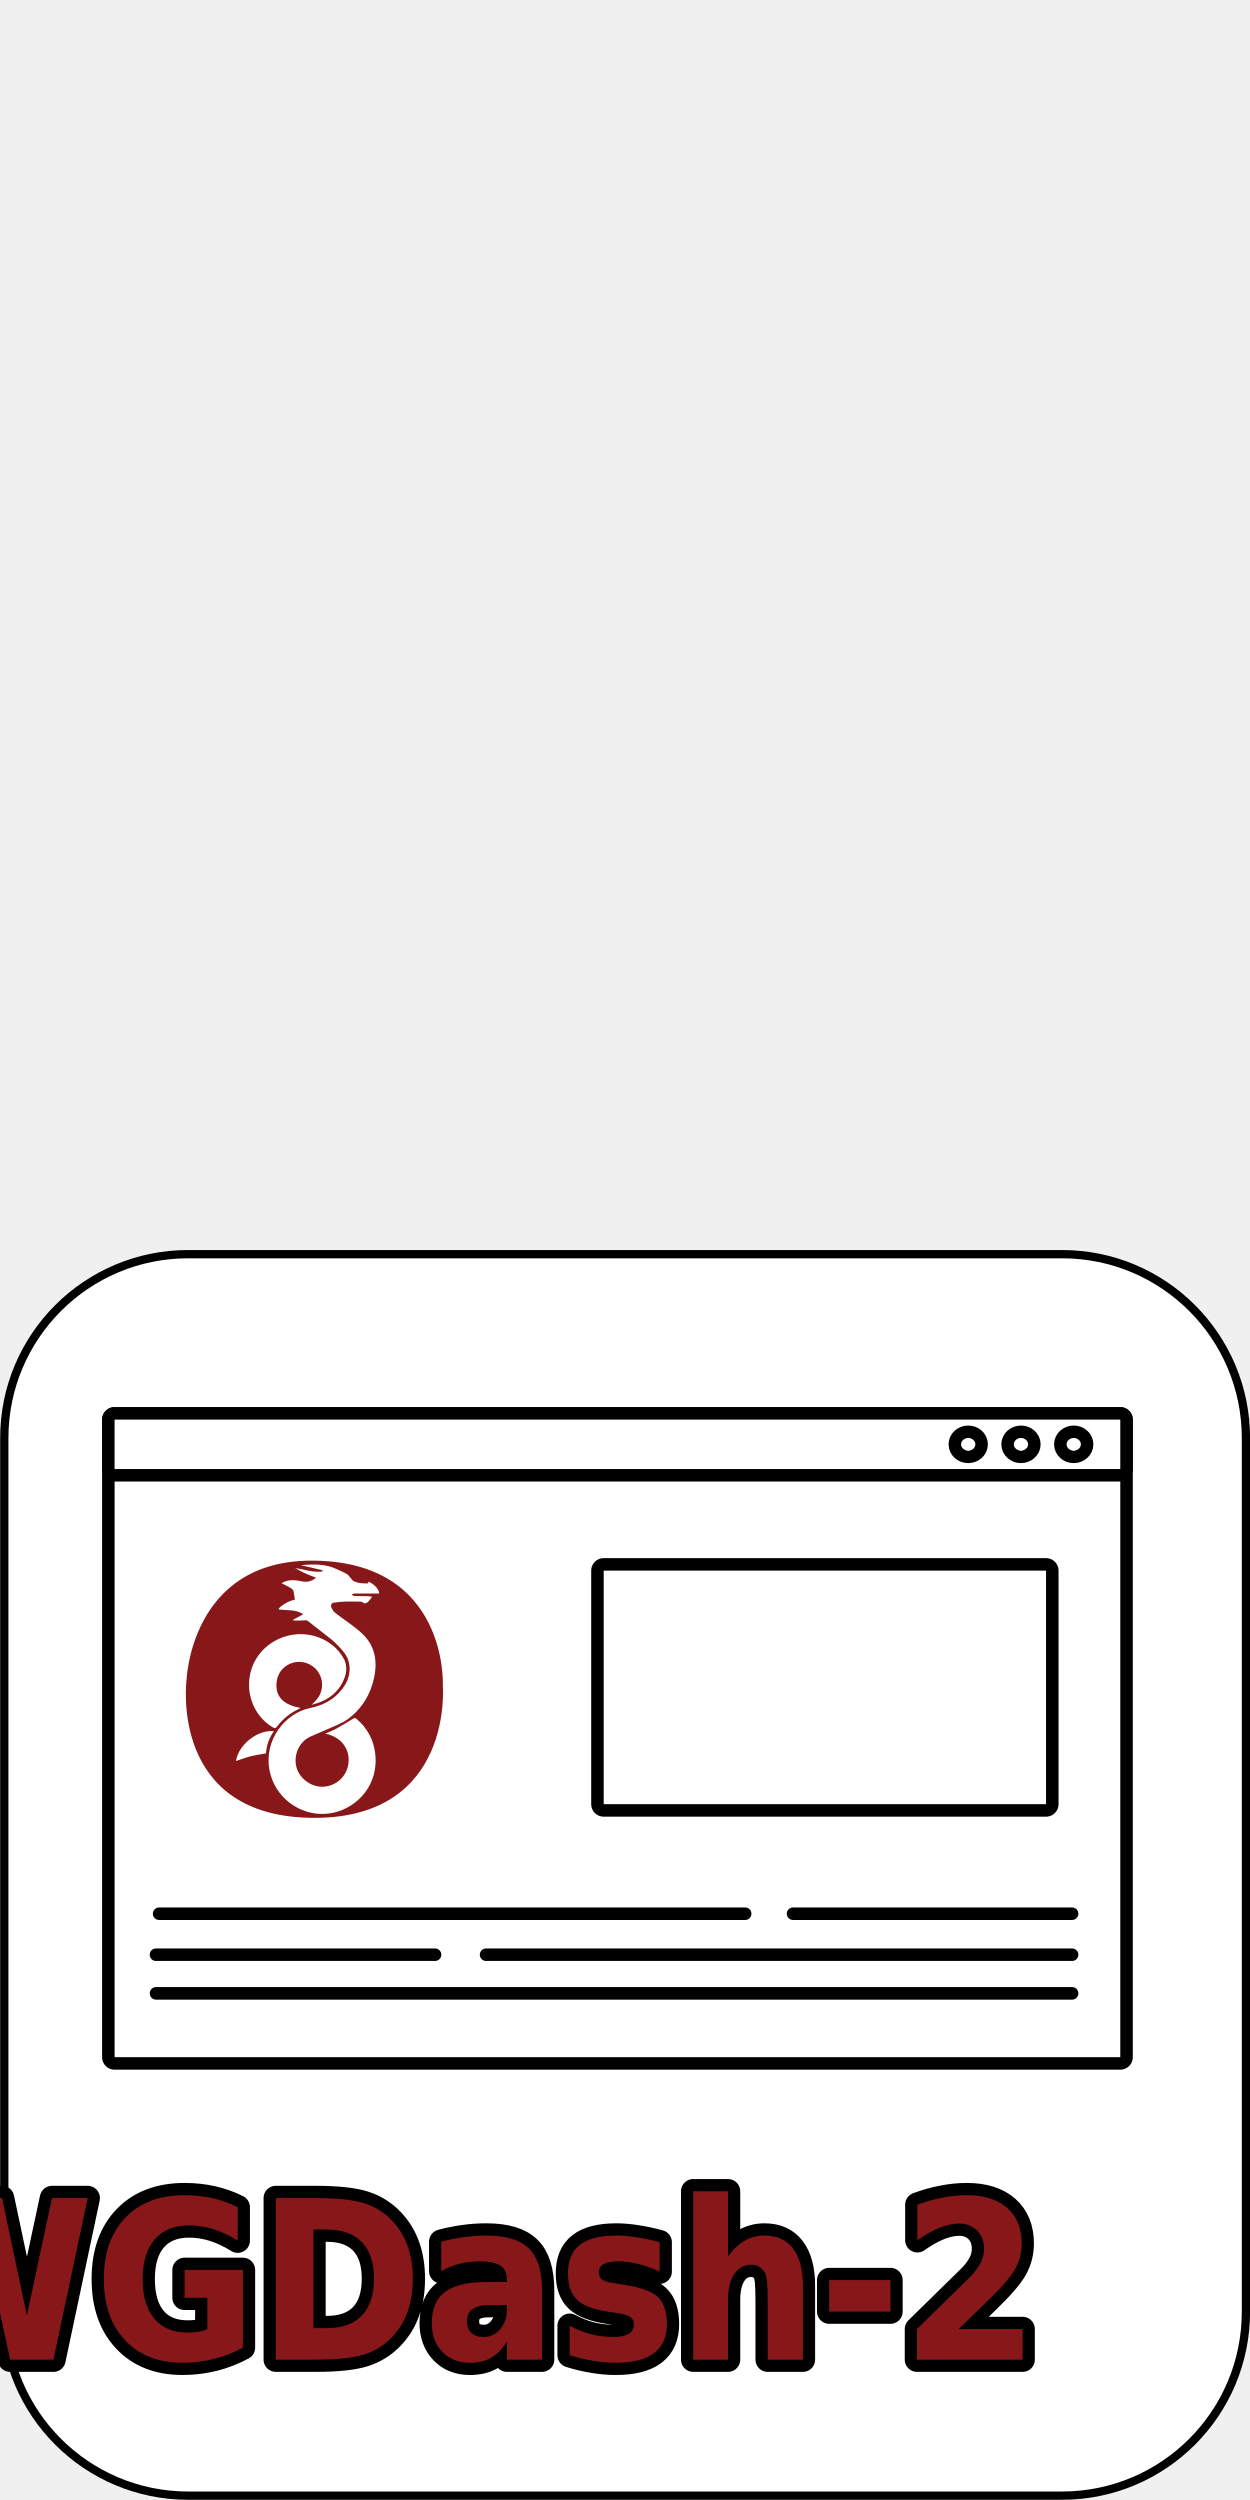
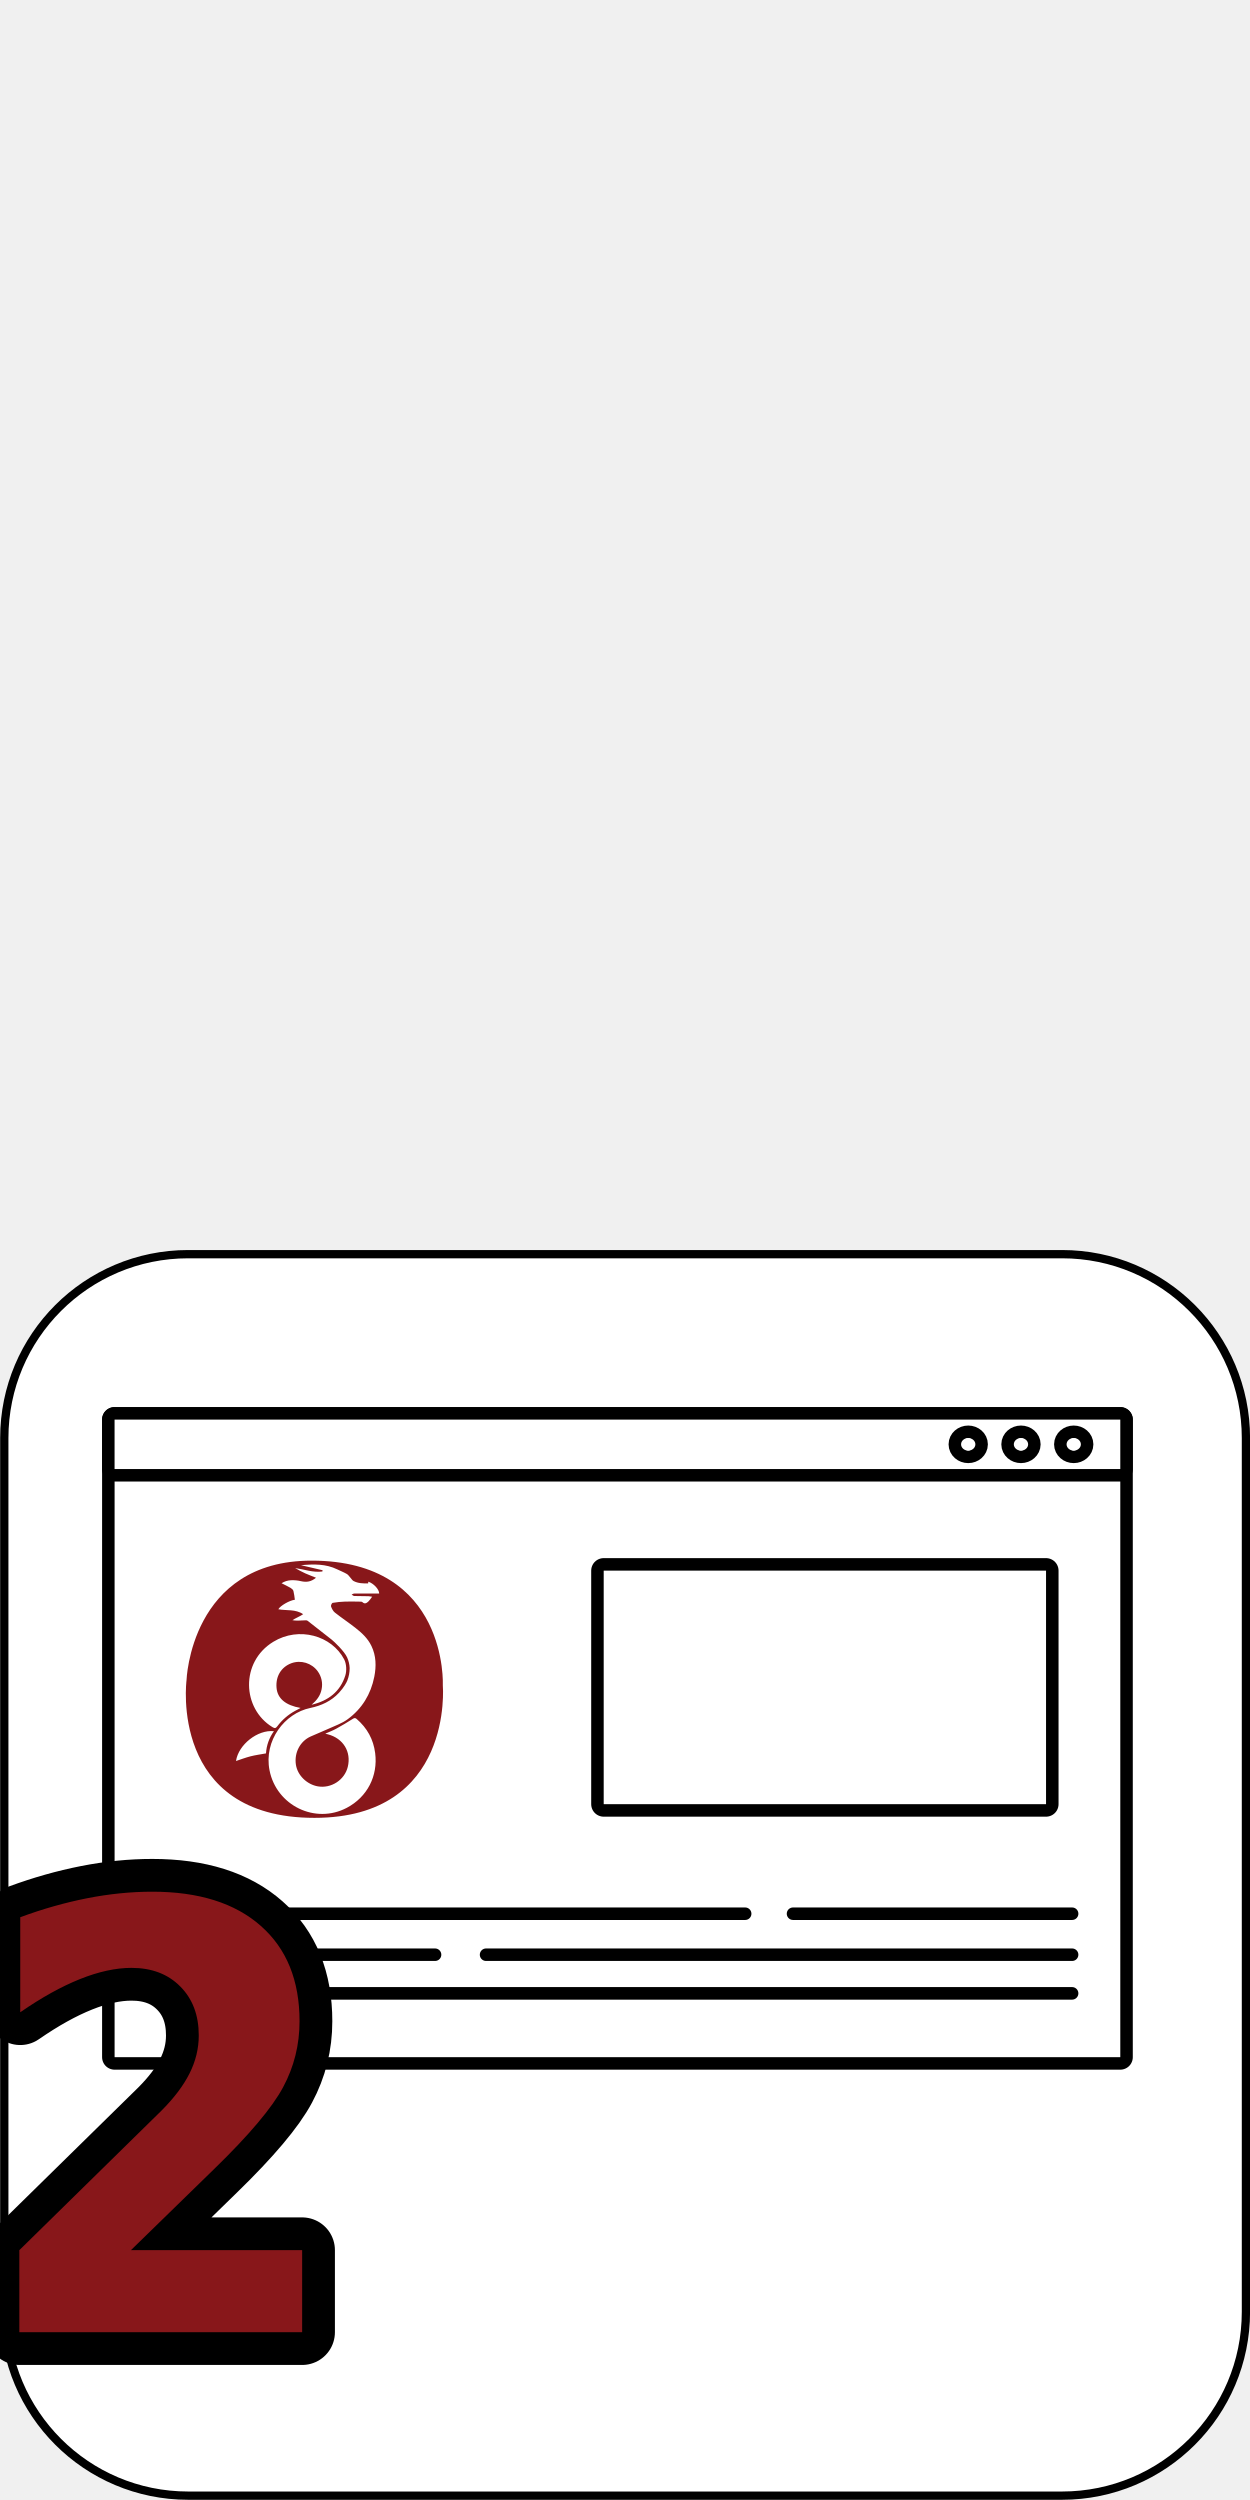
<svg xmlns="http://www.w3.org/2000/svg" width="150mm" height="300mm" viewBox="0 0 150 300" version="1.1" id="svg5" xml:space="preserve">
  <defs id="defs2">
    <style id="style2">.a{fill:#88171a}.b{fill:#231f20}</style>
  </defs>
  <g id="layer2" style="display:none">
    <g id="g6574-1" transform="translate(16.31609,-8.093293)">
      <rect style="fill:#ffffff;fill-opacity:1;stroke:#000000;stroke-width:3;stroke-linejoin:round;stroke-miterlimit:4;stroke-dasharray:none;stroke-opacity:1;paint-order:stroke fill markers" id="rect4463-0" width="120.684" height="76.509" x="6.5" y="169.593" />
      <g id="g6565-5">
        <rect style="fill:#ffffff;fill-opacity:1;stroke:#000000;stroke-width:3;stroke-linejoin:round;stroke-miterlimit:4;stroke-dasharray:none;stroke-opacity:1;paint-order:stroke fill markers" id="rect4463-6-1" width="120.687" height="5.933" x="6.497" y="169.593" />
        <g id="g6558-1">
          <ellipse style="fill:#ffffff;fill-opacity:1;stroke:#000000;stroke-width:3;stroke-linecap:round;stroke-linejoin:round;stroke-miterlimit:4;stroke-dasharray:none;stroke-opacity:1;paint-order:stroke fill markers" id="path6417-0" cx="108.936" cy="172.56" rx="0.858" ry="0.754" />
          <ellipse style="fill:#ffffff;fill-opacity:1;stroke:#000000;stroke-width:3;stroke-linecap:round;stroke-linejoin:round;stroke-miterlimit:4;stroke-dasharray:none;stroke-opacity:1;paint-order:stroke fill markers" id="path6417-8-8" cx="115.266" cy="172.56" rx="0.858" ry="0.754" />
          <ellipse style="fill:#ffffff;fill-opacity:1;stroke:#000000;stroke-width:3;stroke-linecap:round;stroke-linejoin:round;stroke-miterlimit:4;stroke-dasharray:none;stroke-opacity:1;paint-order:stroke fill markers" id="path6417-8-0-5" cx="121.596" cy="172.56" rx="0.858" ry="0.754" />
        </g>
      </g>
    </g>
+     <text xml:space="preserve" style="font-style:normal;font-variant:normal;font-weight:bold;font-stretch:semi-condensed;font-size:26.599px;font-family:'DejaVu Sans';-inkscape-font-specification:'DejaVu Sans, Bold Semi-Condensed';font-variant-ligatures:normal;font-variant-caps:normal;font-variant-numeric:normal;font-variant-east-asian:normal;text-align:center;text-anchor:middle;fill:#88171a;fill-opacity:1;stroke:#000000;stroke-width:2.937;stroke-linejoin:round;stroke-dasharray:none;stroke-opacity:1;paint-order:stroke fill markers" x="75.645" y="283.155" id="text1342-5">
+       <tspan id="tspan1340-4" style="font-style:normal;font-variant:normal;font-weight:bold;font-stretch:semi-condensed;font-size:26.599px;font-family:'DejaVu Sans';-inkscape-font-specification:'DejaVu Sans, Bold Semi-Condensed';font-variant-ligatures:normal;font-variant-caps:normal;font-variant-numeric:normal;font-variant-east-asian:normal;fill:#88171a;fill-opacity:1;stroke:#000000;stroke-width:2.937;stroke-dasharray:none;stroke-opacity:1;paint-order:stroke fill markers" x="75.645" y="283.155">WGDash-2</tspan>
+     </text>
  </g>
  <g id="layer3" style="display:inline">
    <rect style="fill:#ffffff;fill-rule:evenodd;stroke:#000000;stroke-width:0.992;stroke-linecap:round;stroke-linejoin:round;stroke-miterlimit:4;stroke-dasharray:none;stroke-opacity:1" id="rect74" width="148.996" height="148.978" x="0.515" y="150.5" ry="22.064" />
  </g>
  <g id="layer1">
-     <text xml:space="preserve" style="font-style:normal;font-variant:normal;font-weight:bold;font-stretch:semi-condensed;font-size:26.599px;font-family:'DejaVu Sans';-inkscape-font-specification:'DejaVu Sans, Bold Semi-Condensed';font-variant-ligatures:normal;font-variant-caps:normal;font-variant-numeric:normal;font-variant-east-asian:normal;text-align:center;text-anchor:middle;fill:#88171a;fill-opacity:1;stroke:#000000;stroke-width:2.937;stroke-linejoin:round;stroke-dasharray:none;stroke-opacity:1;paint-order:stroke fill markers" x="75.645" y="283.155" id="text1342-5">
-       <tspan id="tspan1340-4" style="font-style:normal;font-variant:normal;font-weight:bold;font-stretch:semi-condensed;font-size:26.599px;font-family:'DejaVu Sans';-inkscape-font-specification:'DejaVu Sans, Bold Semi-Condensed';font-variant-ligatures:normal;font-variant-caps:normal;font-variant-numeric:normal;font-variant-east-asian:normal;fill:#88171a;fill-opacity:1;stroke:#000000;stroke-width:2.937;stroke-dasharray:none;stroke-opacity:1;paint-order:stroke fill markers" x="75.645" y="283.155">WGDash-2</tspan>
-     </text>
    <g id="g8186" transform="translate(7.251087,0.7591666)">
      <g id="g6574">
        <rect style="fill:#ffffff;fill-opacity:1;stroke:#000000;stroke-width:3;stroke-linejoin:round;stroke-miterlimit:4;stroke-dasharray:none;stroke-opacity:1;paint-order:stroke fill markers" id="rect4463" width="120.684" height="76.509" x="6.5" y="169.593" />
        <g id="g6565">
          <rect style="fill:#ffffff;fill-opacity:1;stroke:#000000;stroke-width:3;stroke-linejoin:round;stroke-miterlimit:4;stroke-dasharray:none;stroke-opacity:1;paint-order:stroke fill markers" id="rect4463-6" width="120.687" height="5.933" x="6.497" y="169.593" />
          <g id="g6558">
            <ellipse style="fill:#ffffff;fill-opacity:1;stroke:#000000;stroke-width:3;stroke-linecap:round;stroke-linejoin:round;stroke-miterlimit:4;stroke-dasharray:none;stroke-opacity:1;paint-order:stroke fill markers" id="path6417" cx="108.936" cy="172.56" rx="0.858" ry="0.754" />
            <ellipse style="fill:#ffffff;fill-opacity:1;stroke:#000000;stroke-width:3;stroke-linecap:round;stroke-linejoin:round;stroke-miterlimit:4;stroke-dasharray:none;stroke-opacity:1;paint-order:stroke fill markers" id="path6417-8" cx="115.266" cy="172.56" rx="0.858" ry="0.754" />
            <ellipse style="fill:#ffffff;fill-opacity:1;stroke:#000000;stroke-width:3;stroke-linecap:round;stroke-linejoin:round;stroke-miterlimit:4;stroke-dasharray:none;stroke-opacity:1;paint-order:stroke fill markers" id="path6417-8-0" cx="121.596" cy="172.56" rx="0.858" ry="0.754" />
          </g>
        </g>
      </g>
      <path id="path80-8" d="m 45.888,201.493 c 0,0 0.714,-14.976 -15.746,-14.976 -14.556,0 -15.011,14.366 -15.011,14.366 0,0 -2.141,16.5 15.347,16.5 16.773,0 15.41,-15.89 15.41,-15.89 z m -20.351,-5.233 c 3.088,-1.889 7.034,-0.735 8.512,2.107 0.28,0.538 0.316,1.367 0.138,1.932 -0.613,1.95 -2.059,3.044 -4.045,3.509 0.585,-0.501 1.051,-1.069 1.2,-1.855 a 2.716,2.716 0 0 0 -0.467,-2.156 2.753,2.753 0 0 0 -3.17,-0.966 c -1.222,0.464 -1.892,1.58 -1.771,2.951 0.112,1.274 1.079,2.099 2.887,2.413 -0.27,0.143 -0.478,0.248 -0.682,0.362 A 6.576,6.576 0 0 0 26.026,206.395 c -0.184,0.248 -0.31,0.268 -0.589,0.097 -3.636,-2.223 -3.87,-7.803 0.101,-10.232 z m -2.721,13.738 c -0.584,0.148 -1.15,0.368 -1.747,0.564 0.292,-1.97 2.599,-3.785 4.551,-3.578 a 5.029,5.029 0 0 0 -0.951,2.664 c -0.648,0.119 -1.259,0.2 -1.853,0.35 z m 12.428,-19.238 c 0.577,0.02 1.155,0.011 1.733,0.026 a 2.989,2.989 0 0 1 0.429,0.06 4.178,4.178 0 0 1 -0.436,0.559 c -0.206,0.192 -0.44,0.38 -0.737,0.088 -0.072,-0.07 -0.241,-0.054 -0.365,-0.056 -0.574,-0.007 -1.149,-0.026 -1.723,-0.004 a 10.704,10.704 0 0 0 -1.484,0.152 c -0.092,0.016 -0.229,0.322 -0.187,0.435 0.1,0.266 0.245,0.559 0.461,0.729 0.796,0.629 1.643,1.193 2.443,1.817 0.777,0.607 1.501,1.271 1.942,2.187 0.575,1.192 0.591,2.443 0.344,3.699 -0.414,2.097 -1.475,3.834 -3.193,5.095 -0.692,0.508 -1.549,0.797 -2.342,1.162 -0.697,0.321 -1.415,0.598 -2.114,0.916 -1.26,0.573 -1.968,1.941 -1.76,3.363 0.191,1.305 1.336,2.394 2.648,2.619 1.573,0.27 3.197,-0.753 3.582,-2.352 0.433,-1.798 -0.544,-3.404 -2.373,-3.89 -0.081,-0.02 -0.161,-0.042 -0.329,-0.085 0.489,-0.218 0.912,-0.374 1.302,-0.589 q 1.021,-0.562 2.004,-1.19 c 0.193,-0.123 0.297,-0.123 0.462,0.018 1.258,1.088 2.008,2.44 2.219,4.099 0.348,2.745 -0.951,5.267 -3.403,6.56 -3.792,2 -8.433,-0.276 -9.271,-4.481 -0.718,-3.601 1.824,-6.868 4.883,-7.499 1.316,-0.271 2.519,-0.819 3.454,-1.832 0.603,-0.654 0.896,-1.215 0.996,-1.468 a 4.071,4.071 0 0 0 0.28,-1.489 3.484,3.484 0 0 0 -0.305,-1.276 c -0.319,-0.728 -1.543,-1.886 -1.846,-2.13 l -2.881,-2.255 c -0.102,-0.084 -0.216,-0.078 -0.464,-0.061 -0.294,0.02 -1.047,0.062 -1.372,-0.023 0.263,-0.199 0.979,-0.488 1.286,-0.721 -0.934,-0.631 -1.999,-0.403 -2.978,-0.591 0.226,-0.421 1.346,-1.069 1.983,-1.141 a 9.418,9.418 0 0 0 -0.174,-1.058 c -0.039,-0.143 -0.199,-0.282 -0.338,-0.364 -0.338,-0.198 -0.697,-0.362 -1.085,-0.559 a 2.257,2.257 0 0 1 1.166,-0.361 4.354,4.354 0 0 1 1.167,0.114 c 0.694,0.158 1.247,0.055 1.799,-0.416 -0.434,-0.175 -0.869,-0.335 -1.29,-0.524 a 12.659,12.659 0 0 1 -1.212,-0.634 c 1.093,0.152 2.15,0.562 3.267,0.412 l 0.029,-0.152 -2.596,-0.604 c 1.547,-0.142 2.988,-0.165 4.352,0.499 0.384,0.187 0.786,0.342 1.153,0.555 0.179,0.104 0.3,0.309 0.448,0.469 0.117,0.127 0.211,0.297 0.355,0.373 0.545,0.29 1.146,0.301 1.757,0.287 l 0.013,-0.205 c 0.616,0.192 1.308,0.902 1.307,1.42 -0.997,0 -1.993,-0.004 -2.989,0.004 -0.106,7.6e-4 -0.212,0.079 -0.318,0.121 0.101,0.059 0.2,0.165 0.303,0.168 z" class="a" style="fill:#88171a;stroke-width:0.103" />
      <rect style="fill:#ffffff;fill-opacity:1;stroke:#000000;stroke-width:3;stroke-linejoin:round;stroke-dasharray:none;stroke-opacity:1;paint-order:stroke fill markers" id="rect1252-1" width="53.081" height="28.026" x="65.193" y="187.716" />
      <g id="g8168">
        <path style="fill:#ffffff;fill-opacity:1;stroke:#000000;stroke-width:1.5;stroke-linecap:round;stroke-linejoin:round;stroke-miterlimit:4;stroke-dasharray:none;stroke-opacity:1;paint-order:stroke fill markers" d="M 11.84,228.887 H 82.169" id="path5380" />
        <path style="fill:#ffffff;fill-opacity:1;stroke:#000000;stroke-width:1.5;stroke-linecap:round;stroke-linejoin:round;stroke-miterlimit:4;stroke-dasharray:none;stroke-opacity:1;paint-order:stroke fill markers" d="M 51.076,233.806 H 121.403" id="path5380-9" />
        <path style="fill:#ffffff;fill-opacity:1;stroke:#000000;stroke-width:1.508;stroke-linecap:round;stroke-linejoin:round;stroke-miterlimit:4;stroke-dasharray:none;stroke-opacity:1;paint-order:stroke fill markers" d="M 11.471,238.444 H 121.399" id="path5380-9-3" />
        <path style="fill:#ffffff;fill-opacity:1;stroke:#000000;stroke-width:1.5;stroke-linecap:round;stroke-linejoin:round;stroke-miterlimit:4;stroke-dasharray:none;stroke-opacity:1;paint-order:stroke fill markers" d="M 87.911,228.887 H 121.404" id="path5380-2" />
        <path style="fill:#ffffff;fill-opacity:1;stroke:#000000;stroke-width:1.5;stroke-linecap:round;stroke-linejoin:round;stroke-miterlimit:4;stroke-dasharray:none;stroke-opacity:1;paint-order:stroke fill markers" d="m 11.463,233.806 h 33.493" id="path5380-2-8" />
      </g>
    </g>
+     <text xml:space="preserve" style="font-style:normal;font-variant:normal;font-weight:bold;font-stretch:semi-condensed;font-size:71.216px;font-family:'DejaVu Sans';-inkscape-font-specification:'DejaVu Sans, Bold Semi-Condensed';font-variant-ligatures:normal;font-variant-caps:normal;font-variant-numeric:normal;font-variant-east-asian:normal;text-align:center;text-anchor:middle;fill:#88171a;fill-opacity:1;stroke:#000000;stroke-width:7.864;stroke-linejoin:round;stroke-dasharray:none;stroke-opacity:1;paint-order:stroke fill markers" x="75.257" y="279.863" id="text1342-5-5">
+       <tspan id="tspan1340-4-4" style="font-style:normal;font-variant:normal;font-weight:bold;font-stretch:semi-condensed;font-size:71.216px;font-family:'DejaVu Sans';-inkscape-font-specification:'DejaVu Sans, Bold Semi-Condensed';font-variant-ligatures:normal;font-variant-caps:normal;font-variant-numeric:normal;font-variant-east-asian:normal;fill:#88171a;fill-opacity:1;stroke:#000000;stroke-width:7.864;stroke-dasharray:none;stroke-opacity:1;paint-order:stroke fill markers" x="75.257" y="279.863">2</tspan>
+     </text>
  </g>
</svg>
